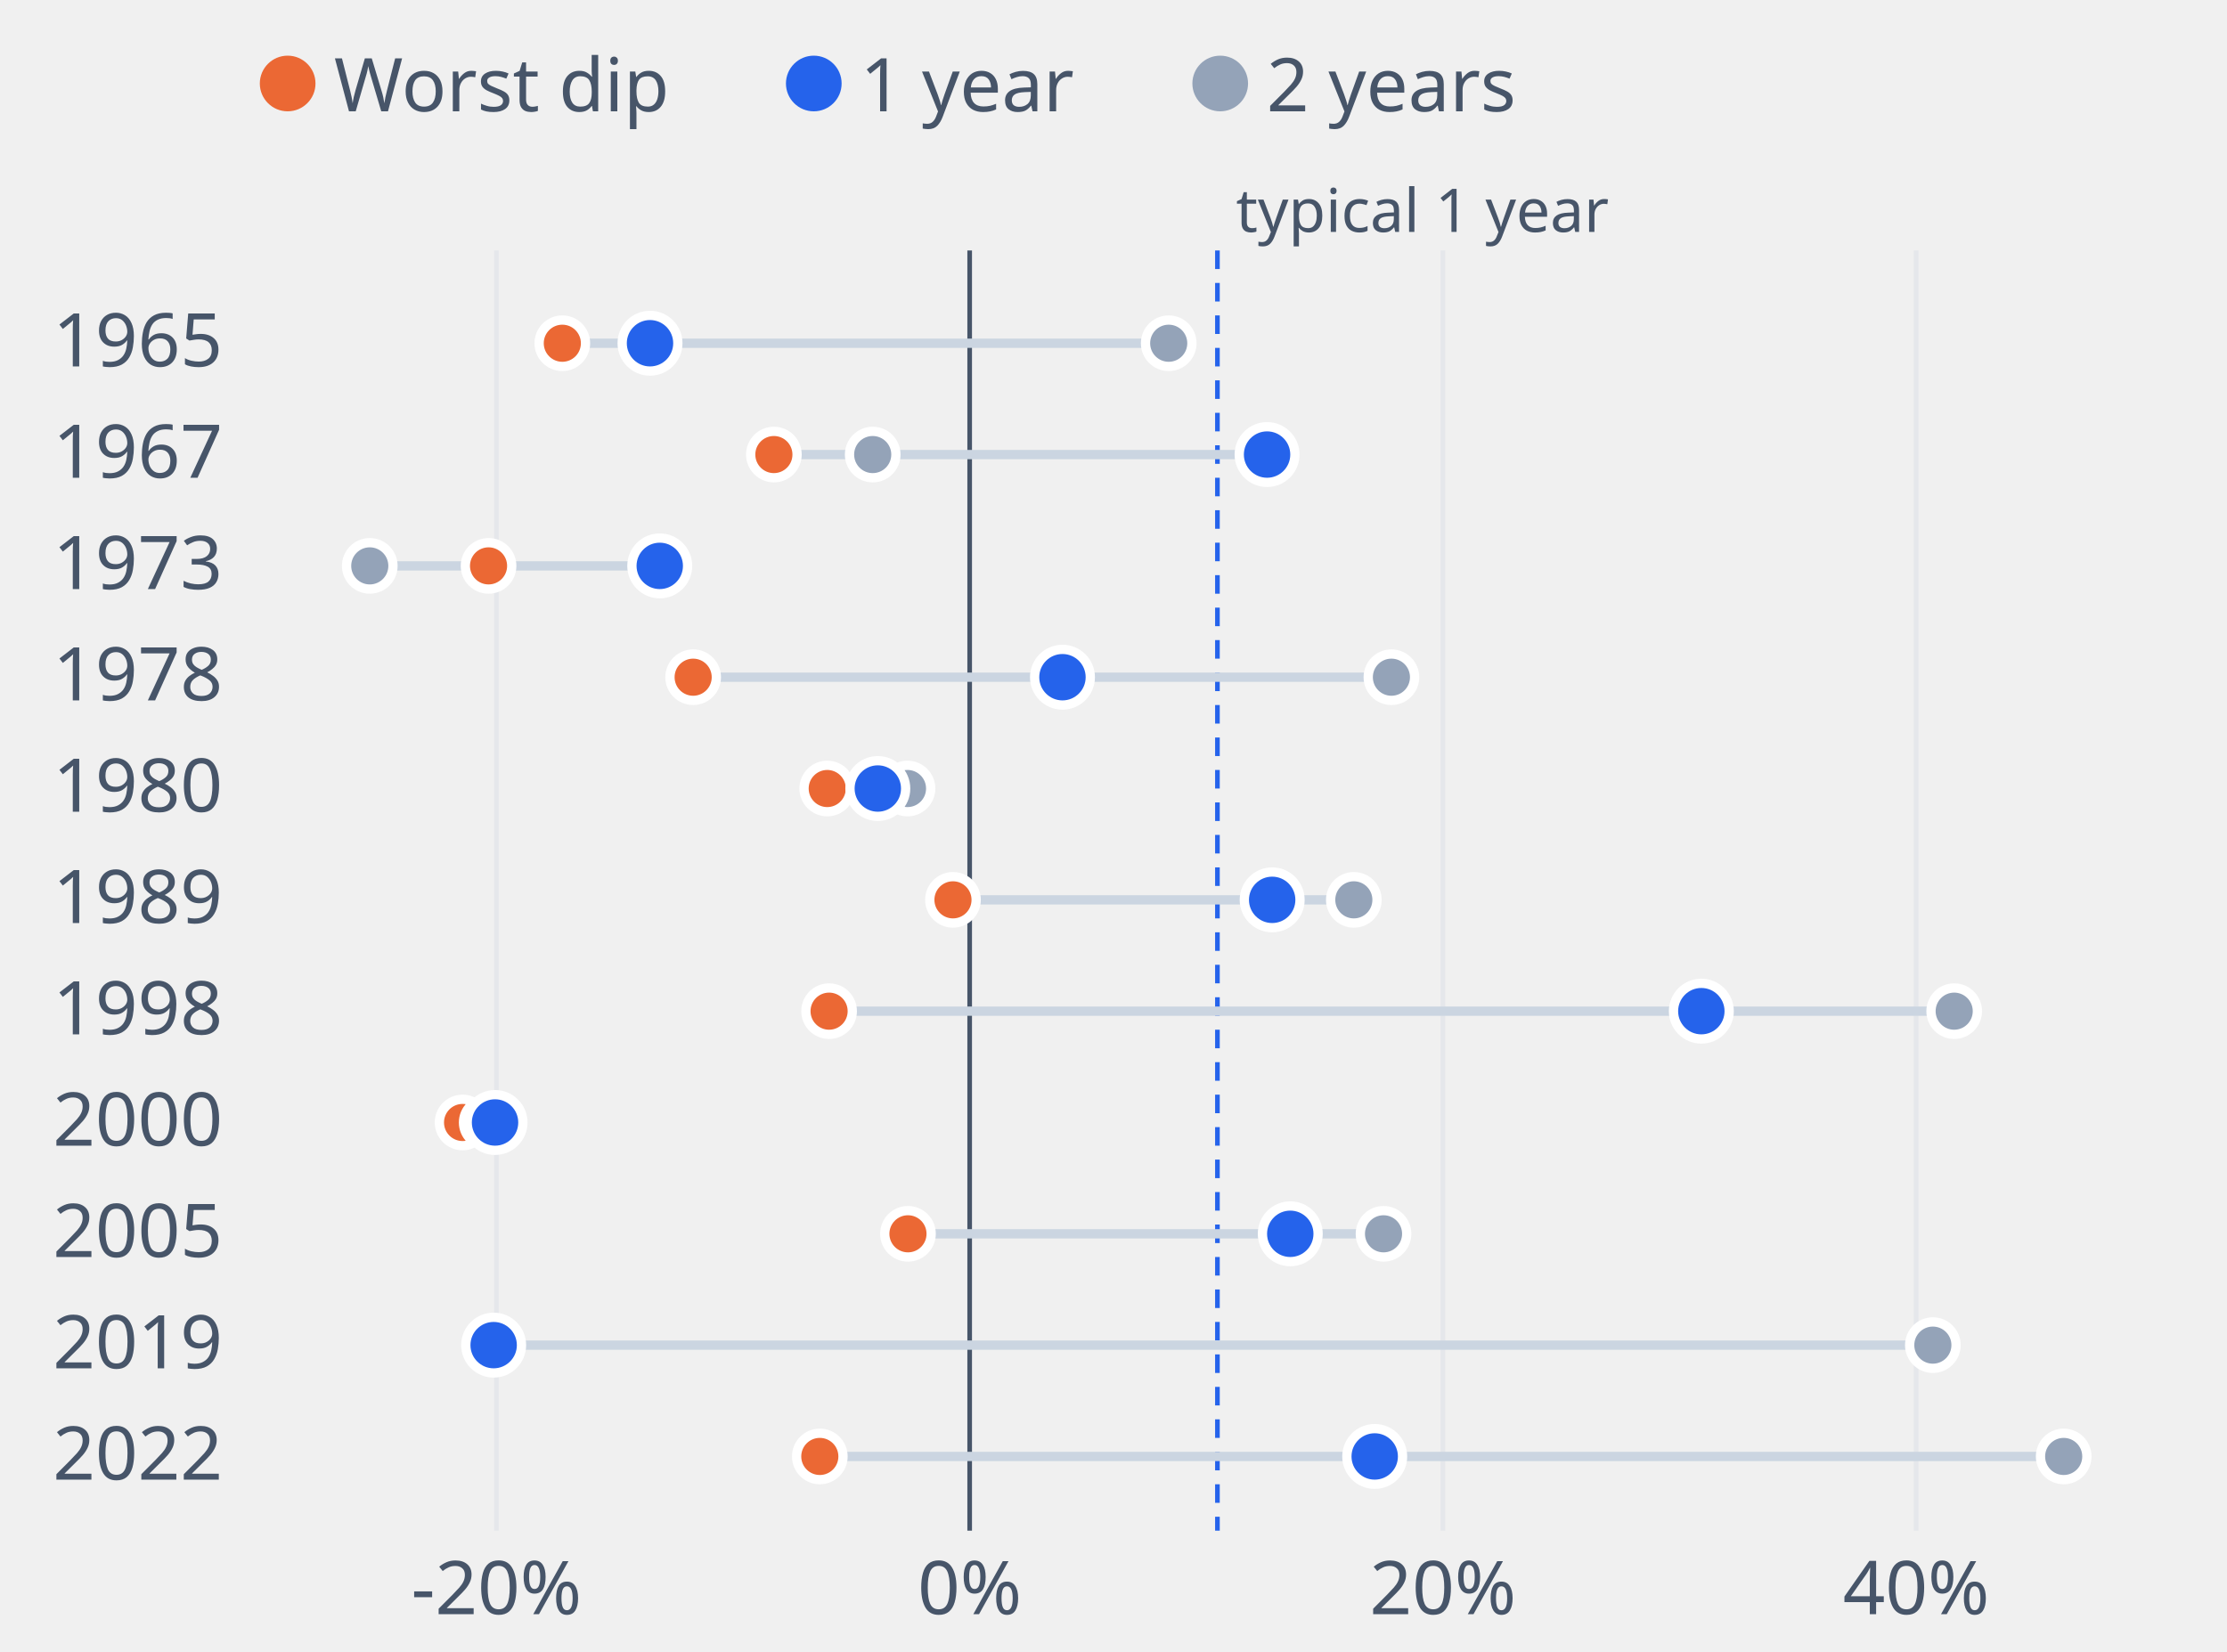
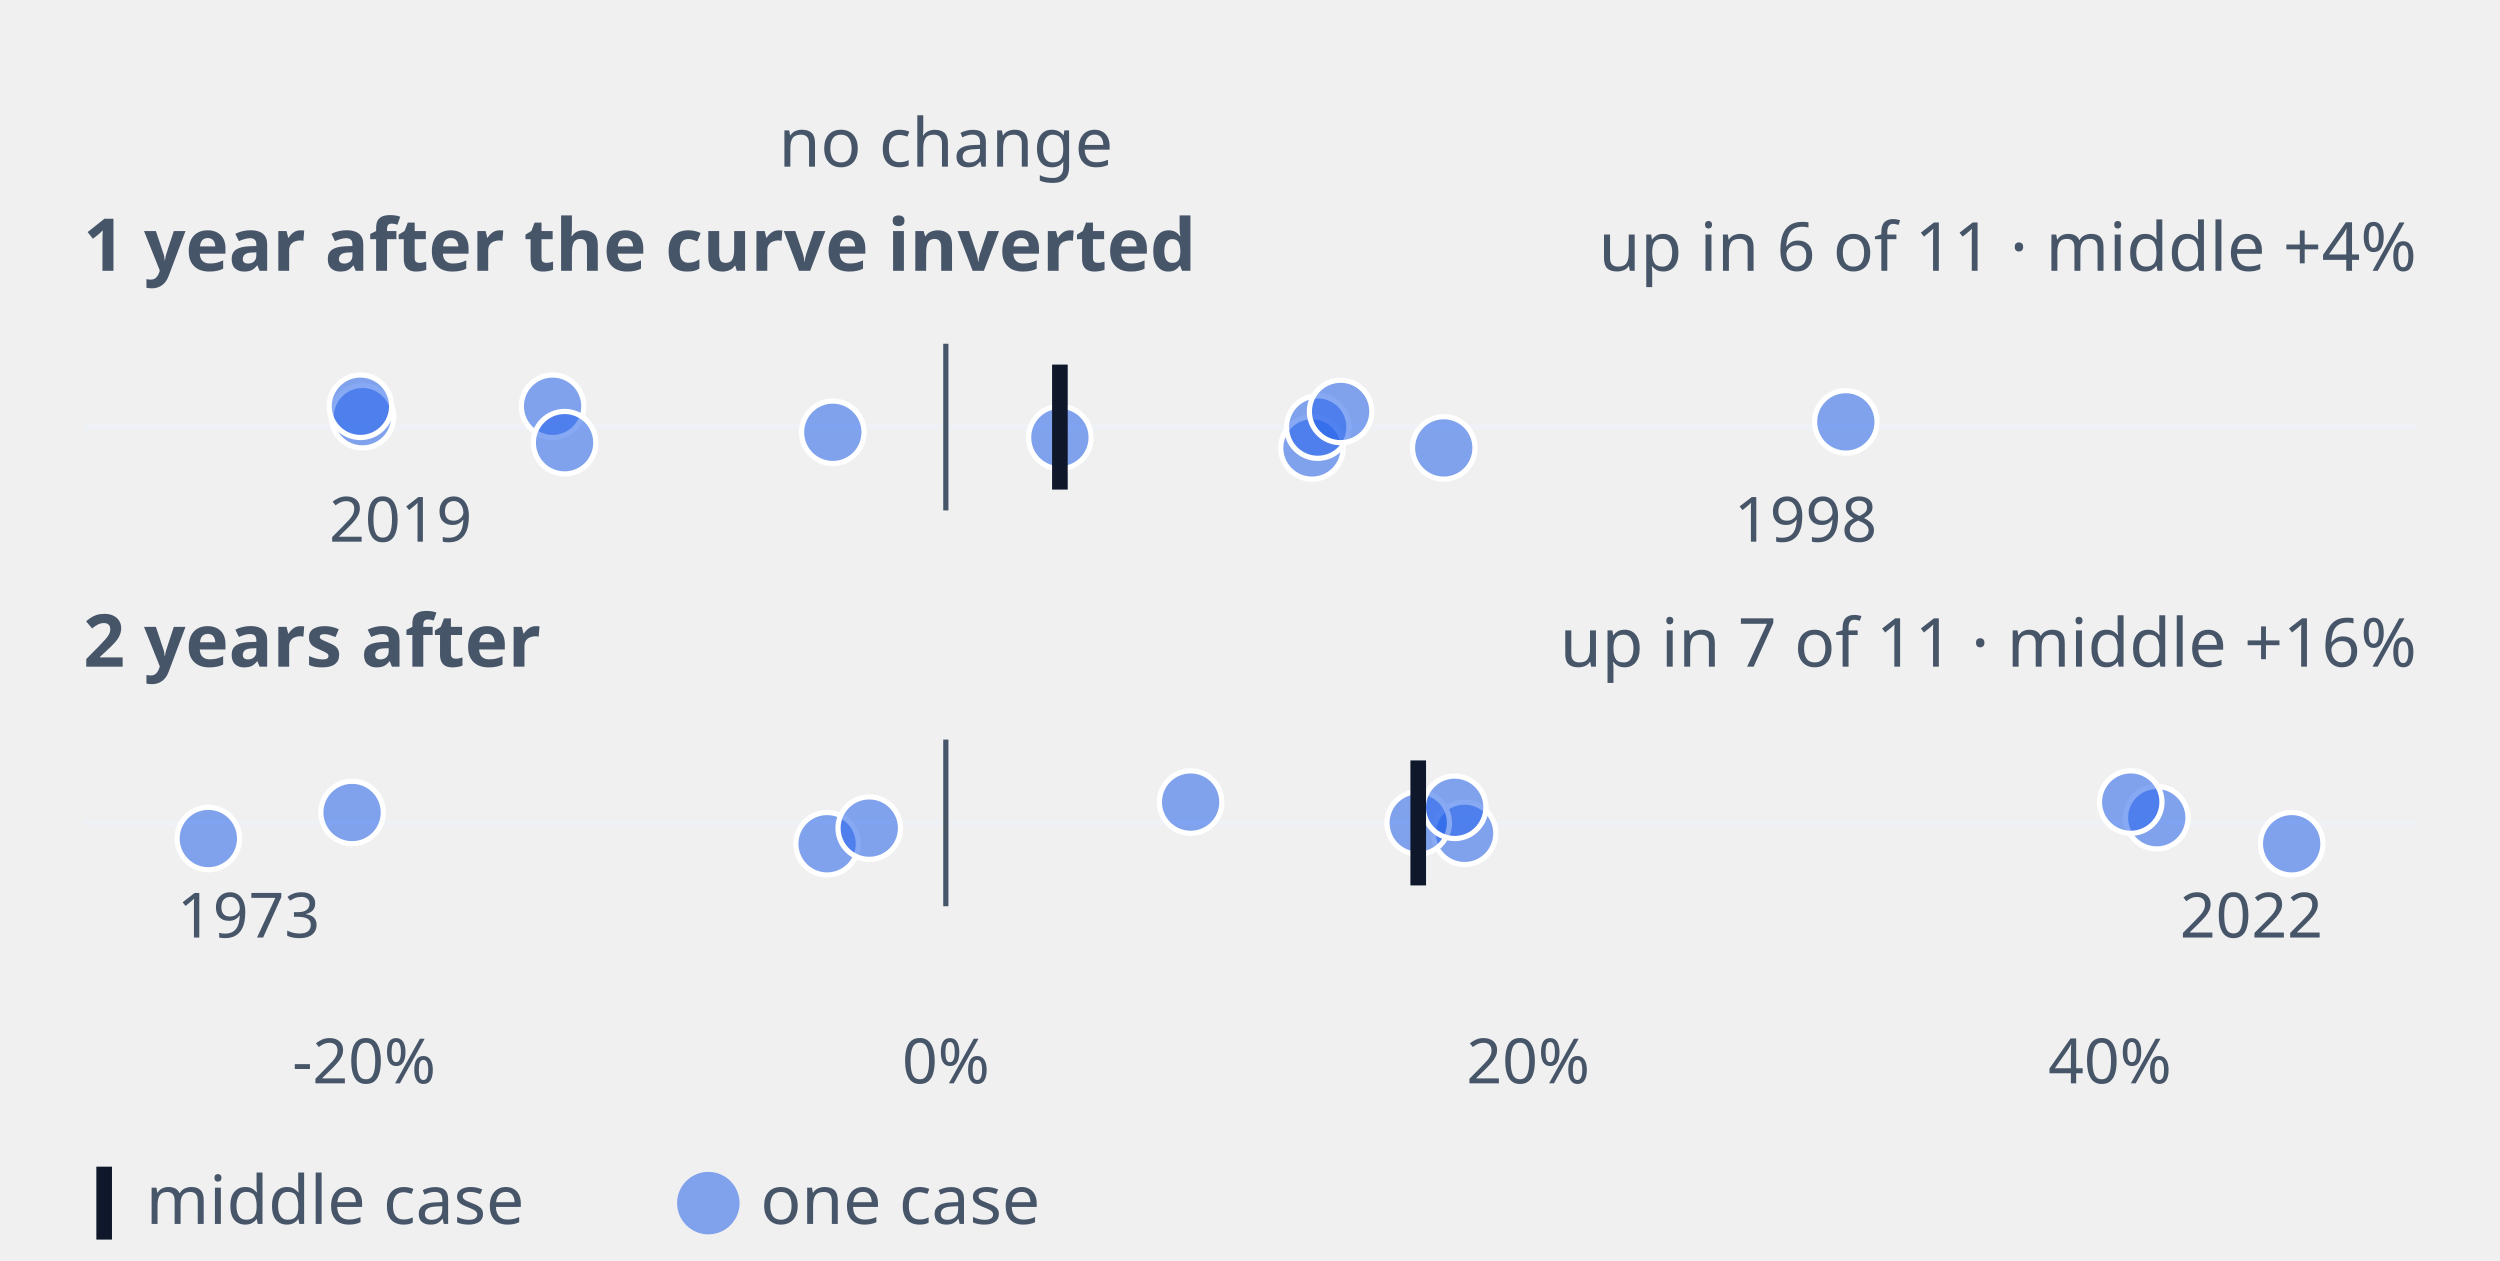
- <svg xmlns="http://www.w3.org/2000/svg" viewBox="0 0 480 356" width="480" height="356" style="width:100%;max-width:560px;height:auto" role="img" font-family="system-ui,sans-serif" font-size="16">
-   <circle cx="62" cy="18" r="6" fill="#eb6834" />
-   <text x="72" y="24" fill="#475569">Worst dip</text>
-   <circle cx="175.4" cy="18" r="6" fill="#2563eb" />
-   <text x="185.4" y="24" fill="#475569">1 year</text>
-   <circle cx="263" cy="18" r="6" fill="#94a3b8" />
-   <text x="273" y="24" fill="#475569">2 years</text>
-   <line x1="107.0" x2="107.0" y1="54" y2="330" stroke="#e5e7eb" />
-   <text x="107.0" y="348" text-anchor="middle" fill="#475569">-20%</text>
-   <line x1="209.0" x2="209.0" y1="54" y2="330" stroke="#475569" />
-   <text x="209.0" y="348" text-anchor="middle" fill="#475569">0%</text>
-   <line x1="311.0" x2="311.0" y1="54" y2="330" stroke="#e5e7eb" />
-   <text x="311.0" y="348" text-anchor="middle" fill="#475569">20%</text>
-   <line x1="413.0" x2="413.0" y1="54" y2="330" stroke="#e5e7eb" />
-   <text x="413.0" y="348" text-anchor="middle" fill="#475569">40%</text>
-   <line x1="262.4" x2="262.4" y1="54" y2="330" stroke="#2563eb" stroke-dasharray="4 3" />
-   <text x="266.4" y="50" fill="#475569" font-size="13">typical 1 year</text>
-   <text x="48" y="79.0" text-anchor="end" fill="#475569">1965</text>
-   <line x1="121.2" x2="251.9" y1="74.0" y2="74.0" stroke="#cbd5e1" stroke-width="2" />
-   <circle cx="121.2" cy="74.0" r="5" fill="#eb6834" stroke="#fff" stroke-width="2" />
-   <circle cx="251.9" cy="74.0" r="5" fill="#94a3b8" stroke="#fff" stroke-width="2" />
-   <circle cx="140.1" cy="74.0" r="6" fill="#2563eb" stroke="#fff" stroke-width="2" />
-   <text x="48" y="103.0" text-anchor="end" fill="#475569">1967</text>
-   <line x1="166.8" x2="273.1" y1="98.0" y2="98.0" stroke="#cbd5e1" stroke-width="2" />
-   <circle cx="166.8" cy="98.0" r="5" fill="#eb6834" stroke="#fff" stroke-width="2" />
-   <circle cx="188.1" cy="98.0" r="5" fill="#94a3b8" stroke="#fff" stroke-width="2" />
-   <circle cx="273.1" cy="98.0" r="6" fill="#2563eb" stroke="#fff" stroke-width="2" />
-   <text x="48" y="127.0" text-anchor="end" fill="#475569">1973</text>
-   <line x1="79.7" x2="142.2" y1="122.0" y2="122.0" stroke="#cbd5e1" stroke-width="2" />
-   <circle cx="105.3" cy="122.0" r="5" fill="#eb6834" stroke="#fff" stroke-width="2" />
-   <circle cx="79.7" cy="122.0" r="5" fill="#94a3b8" stroke="#fff" stroke-width="2" />
-   <circle cx="142.2" cy="122.0" r="6" fill="#2563eb" stroke="#fff" stroke-width="2" />
-   <text x="48" y="151.0" text-anchor="end" fill="#475569">1978</text>
-   <line x1="149.4" x2="299.9" y1="146.0" y2="146.0" stroke="#cbd5e1" stroke-width="2" />
-   <circle cx="149.4" cy="146.0" r="5" fill="#eb6834" stroke="#fff" stroke-width="2" />
-   <circle cx="299.9" cy="146.0" r="5" fill="#94a3b8" stroke="#fff" stroke-width="2" />
-   <circle cx="229.0" cy="146.0" r="6" fill="#2563eb" stroke="#fff" stroke-width="2" />
-   <text x="48" y="175.0" text-anchor="end" fill="#475569">1980</text>
-   <line x1="178.3" x2="195.6" y1="170.0" y2="170.0" stroke="#cbd5e1" stroke-width="2" />
-   <circle cx="178.3" cy="170.0" r="5" fill="#eb6834" stroke="#fff" stroke-width="2" />
-   <circle cx="195.6" cy="170.0" r="5" fill="#94a3b8" stroke="#fff" stroke-width="2" />
-   <circle cx="189.2" cy="170.0" r="6" fill="#2563eb" stroke="#fff" stroke-width="2" />
-   <text x="48" y="199.0" text-anchor="end" fill="#475569">1989</text>
-   <line x1="205.4" x2="291.8" y1="194.0" y2="194.0" stroke="#cbd5e1" stroke-width="2" />
-   <circle cx="205.4" cy="194.0" r="5" fill="#eb6834" stroke="#fff" stroke-width="2" />
-   <circle cx="291.8" cy="194.0" r="5" fill="#94a3b8" stroke="#fff" stroke-width="2" />
-   <circle cx="274.2" cy="194.0" r="6" fill="#2563eb" stroke="#fff" stroke-width="2" />
-   <text x="48" y="223.0" text-anchor="end" fill="#475569">1998</text>
-   <line x1="178.7" x2="421.2" y1="218.0" y2="218.0" stroke="#cbd5e1" stroke-width="2" />
-   <circle cx="178.7" cy="218.0" r="5" fill="#eb6834" stroke="#fff" stroke-width="2" />
-   <circle cx="421.2" cy="218.0" r="5" fill="#94a3b8" stroke="#fff" stroke-width="2" />
-   <circle cx="366.7" cy="218.0" r="6" fill="#2563eb" stroke="#fff" stroke-width="2" />
-   <text x="48" y="247.0" text-anchor="end" fill="#475569">2000</text>
-   <line x1="99.7" x2="106.7" y1="242.0" y2="242.0" stroke="#cbd5e1" stroke-width="2" />
-   <circle cx="99.7" cy="242.0" r="5" fill="#eb6834" stroke="#fff" stroke-width="2" />
-   <circle cx="104.9" cy="242.0" r="5" fill="#94a3b8" stroke="#fff" stroke-width="2" />
-   <circle cx="106.7" cy="242.0" r="6" fill="#2563eb" stroke="#fff" stroke-width="2" />
-   <text x="48" y="271.0" text-anchor="end" fill="#475569">2005</text>
-   <line x1="195.7" x2="298.2" y1="266.0" y2="266.0" stroke="#cbd5e1" stroke-width="2" />
-   <circle cx="195.7" cy="266.0" r="5" fill="#eb6834" stroke="#fff" stroke-width="2" />
-   <circle cx="298.2" cy="266.0" r="5" fill="#94a3b8" stroke="#fff" stroke-width="2" />
-   <circle cx="278.1" cy="266.0" r="6" fill="#2563eb" stroke="#fff" stroke-width="2" />
-   <text x="48" y="295.0" text-anchor="end" fill="#475569">2019</text>
-   <line x1="106.4" x2="416.6" y1="290.0" y2="290.0" stroke="#cbd5e1" stroke-width="2" />
-   <circle cx="106.4" cy="290.0" r="5" fill="#eb6834" stroke="#fff" stroke-width="2" />
-   <circle cx="416.6" cy="290.0" r="5" fill="#94a3b8" stroke="#fff" stroke-width="2" />
-   <circle cx="106.4" cy="290.0" r="6" fill="#2563eb" stroke="#fff" stroke-width="2" />
-   <text x="48" y="319.0" text-anchor="end" fill="#475569">2022</text>
-   <line x1="176.7" x2="444.8" y1="314.0" y2="314.0" stroke="#cbd5e1" stroke-width="2" />
-   <circle cx="176.7" cy="314.0" r="5" fill="#eb6834" stroke="#fff" stroke-width="2" />
-   <circle cx="444.8" cy="314.0" r="5" fill="#94a3b8" stroke="#fff" stroke-width="2" />
-   <circle cx="296.3" cy="314.0" r="6" fill="#2563eb" stroke="#fff" stroke-width="2" />
+ <svg xmlns="http://www.w3.org/2000/svg" viewBox="0 0 480 242" width="480" height="242" style="width:100%;max-width:560px;height:auto" role="img" font-family="system-ui,sans-serif" font-size="16">
+   <text x="181.6" y="32.0" text-anchor="middle" fill="#475569" font-size="13">no change</text>
+   <text x="69.9" y="208.0" text-anchor="middle" fill="#475569" font-size="12">-20%</text>
+   <text x="181.6" y="208.0" text-anchor="middle" fill="#475569" font-size="12">0%</text>
+   <text x="293.4" y="208.0" text-anchor="middle" fill="#475569" font-size="12">20%</text>
+   <text x="405.1" y="208.0" text-anchor="middle" fill="#475569" font-size="12">40%</text>
+   <text x="16" y="52.0" fill="#475569" font-size="14" font-weight="600">1 year after the curve inverted</text>
+   <text x="464" y="52.0" text-anchor="end" fill="#475569" font-size="13">up in 6 of 11 · middle +4%</text>
+   <line x1="16" x2="464" y1="82.0" y2="82.0" stroke="#eef2f7" />
+   <line x1="181.6" x2="181.6" y1="66.0" y2="98.0" stroke="#475569" />
+   <circle cx="106.1" cy="78.0" r="6" fill="#2563eb" fill-opacity="0.55" stroke="#fff" />
+   <circle cx="251.9" cy="86.0" r="6" fill="#2563eb" fill-opacity="0.55" stroke="#fff" />
+   <circle cx="108.4" cy="85.0" r="6" fill="#2563eb" fill-opacity="0.55" stroke="#fff" />
+   <circle cx="203.5" cy="84.0" r="6" fill="#2563eb" fill-opacity="0.55" stroke="#fff" />
+   <circle cx="159.9" cy="83.0" r="6" fill="#2563eb" fill-opacity="0.55" stroke="#fff" />
+   <circle cx="253.0" cy="82.0" r="6" fill="#2563eb" fill-opacity="0.55" stroke="#fff" />
+   <circle cx="354.4" cy="81.0" r="6" fill="#2563eb" fill-opacity="0.55" stroke="#fff" />
+   <circle cx="69.6" cy="80.0" r="6" fill="#2563eb" fill-opacity="0.55" stroke="#fff" />
+   <circle cx="257.4" cy="79.0" r="6" fill="#2563eb" fill-opacity="0.55" stroke="#fff" />
+   <circle cx="69.2" cy="78.0" r="6" fill="#2563eb" fill-opacity="0.55" stroke="#fff" />
+   <circle cx="277.2" cy="86.0" r="6" fill="#2563eb" fill-opacity="0.55" stroke="#fff" />
+   <line x1="203.5" x2="203.5" y1="70.0" y2="94.0" stroke="#0f172a" stroke-width="3" />
+   <text x="63.2" y="104.0" text-anchor="start" fill="#475569" font-size="12">2019</text>
+   <text x="360.4" y="104.0" text-anchor="end" fill="#475569" font-size="12">1998</text>
+   <text x="16" y="128.0" fill="#475569" font-size="14" font-weight="600">2 years after</text>
+   <text x="464" y="128.0" text-anchor="end" fill="#475569" font-size="13">up in 7 of 11 · middle +16%</text>
+   <line x1="16" x2="464" y1="158.0" y2="158.0" stroke="#eef2f7" />
+   <line x1="181.6" x2="181.6" y1="142.0" y2="174.0" stroke="#475569" />
+   <circle cx="228.6" cy="154.0" r="6" fill="#2563eb" fill-opacity="0.55" stroke="#fff" />
+   <circle cx="158.8" cy="162.0" r="6" fill="#2563eb" fill-opacity="0.55" stroke="#fff" />
+   <circle cx="40.0" cy="161.0" r="6" fill="#2563eb" fill-opacity="0.55" stroke="#fff" />
+   <circle cx="281.2" cy="160.0" r="6" fill="#2563eb" fill-opacity="0.55" stroke="#fff" />
+   <circle cx="166.9" cy="159.0" r="6" fill="#2563eb" fill-opacity="0.55" stroke="#fff" />
+   <circle cx="272.3" cy="158.0" r="6" fill="#2563eb" fill-opacity="0.55" stroke="#fff" />
+   <circle cx="414.1" cy="157.0" r="6" fill="#2563eb" fill-opacity="0.55" stroke="#fff" />
+   <circle cx="67.6" cy="156.0" r="6" fill="#2563eb" fill-opacity="0.55" stroke="#fff" />
+   <circle cx="279.3" cy="155.0" r="6" fill="#2563eb" fill-opacity="0.55" stroke="#fff" />
+   <circle cx="409.1" cy="154.0" r="6" fill="#2563eb" fill-opacity="0.55" stroke="#fff" />
+   <circle cx="440.0" cy="162.0" r="6" fill="#2563eb" fill-opacity="0.55" stroke="#fff" />
+   <line x1="272.3" x2="272.3" y1="146.0" y2="170.0" stroke="#0f172a" stroke-width="3" />
+   <text x="34.0" y="180.0" text-anchor="start" fill="#475569" font-size="12">1973</text>
+   <text x="446.0" y="180.0" text-anchor="end" fill="#475569" font-size="12">2022</text>
+   <line x1="20.0" x2="20.0" y1="224.0" y2="238.0" stroke="#0f172a" stroke-width="3" />
+   <text x="28.0" y="235.0" fill="#475569" font-size="13">middle case</text>
+   <circle cx="136.0" cy="231.0" r="6" fill="#2563eb" fill-opacity="0.55" />
+   <text x="146.0" y="235.0" fill="#475569" font-size="13">one case</text>
</svg>
